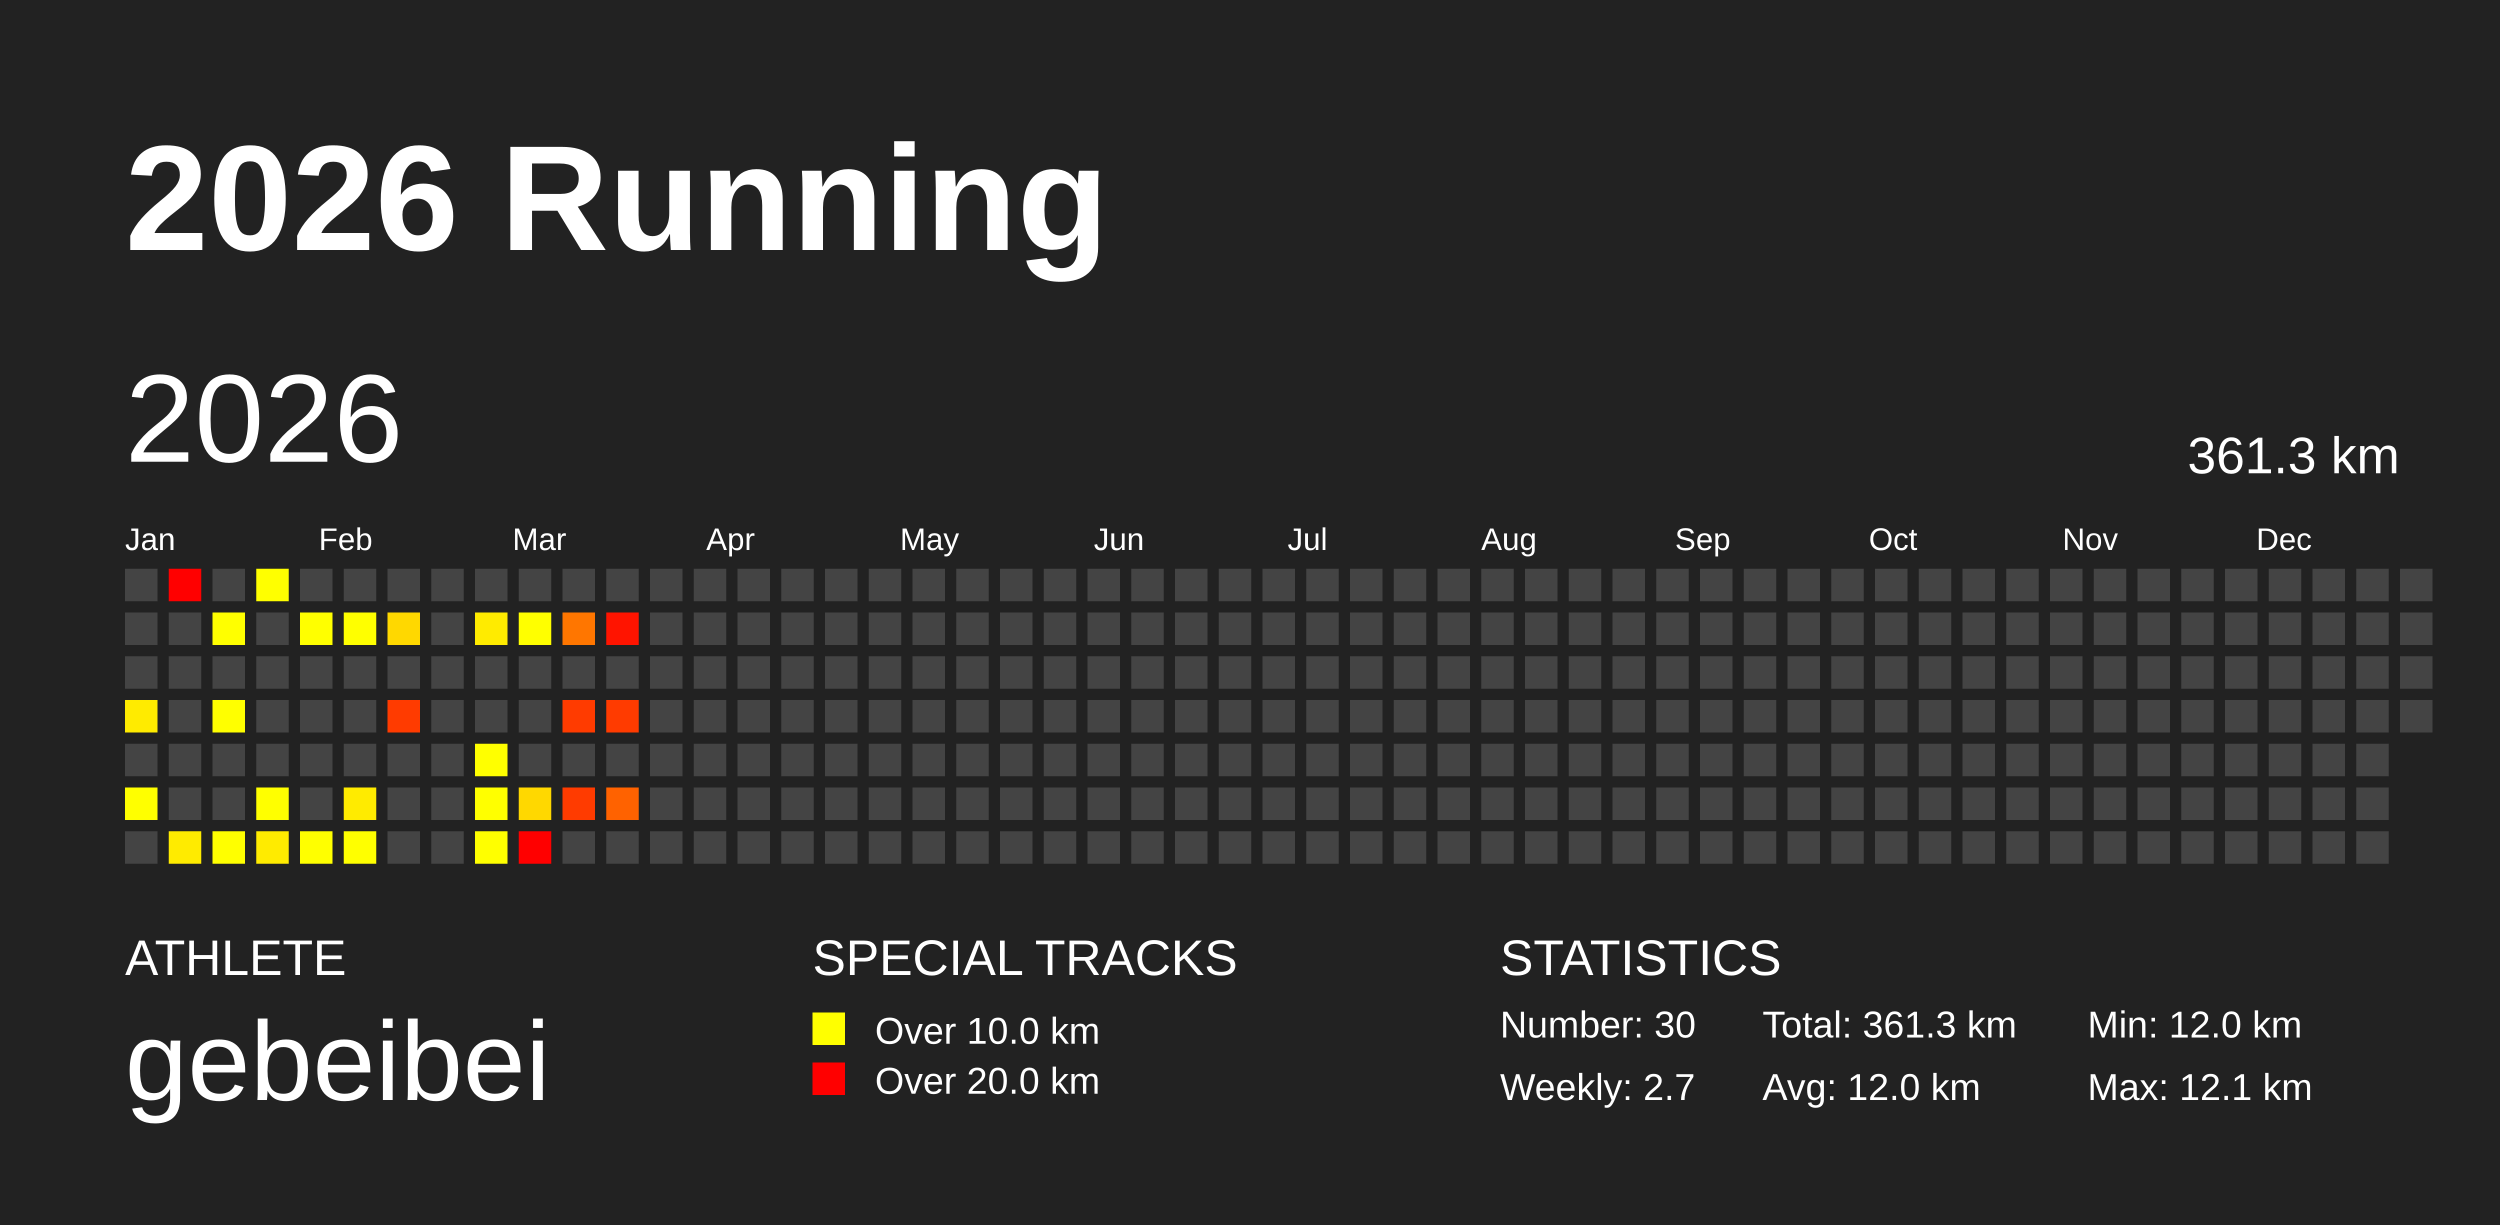
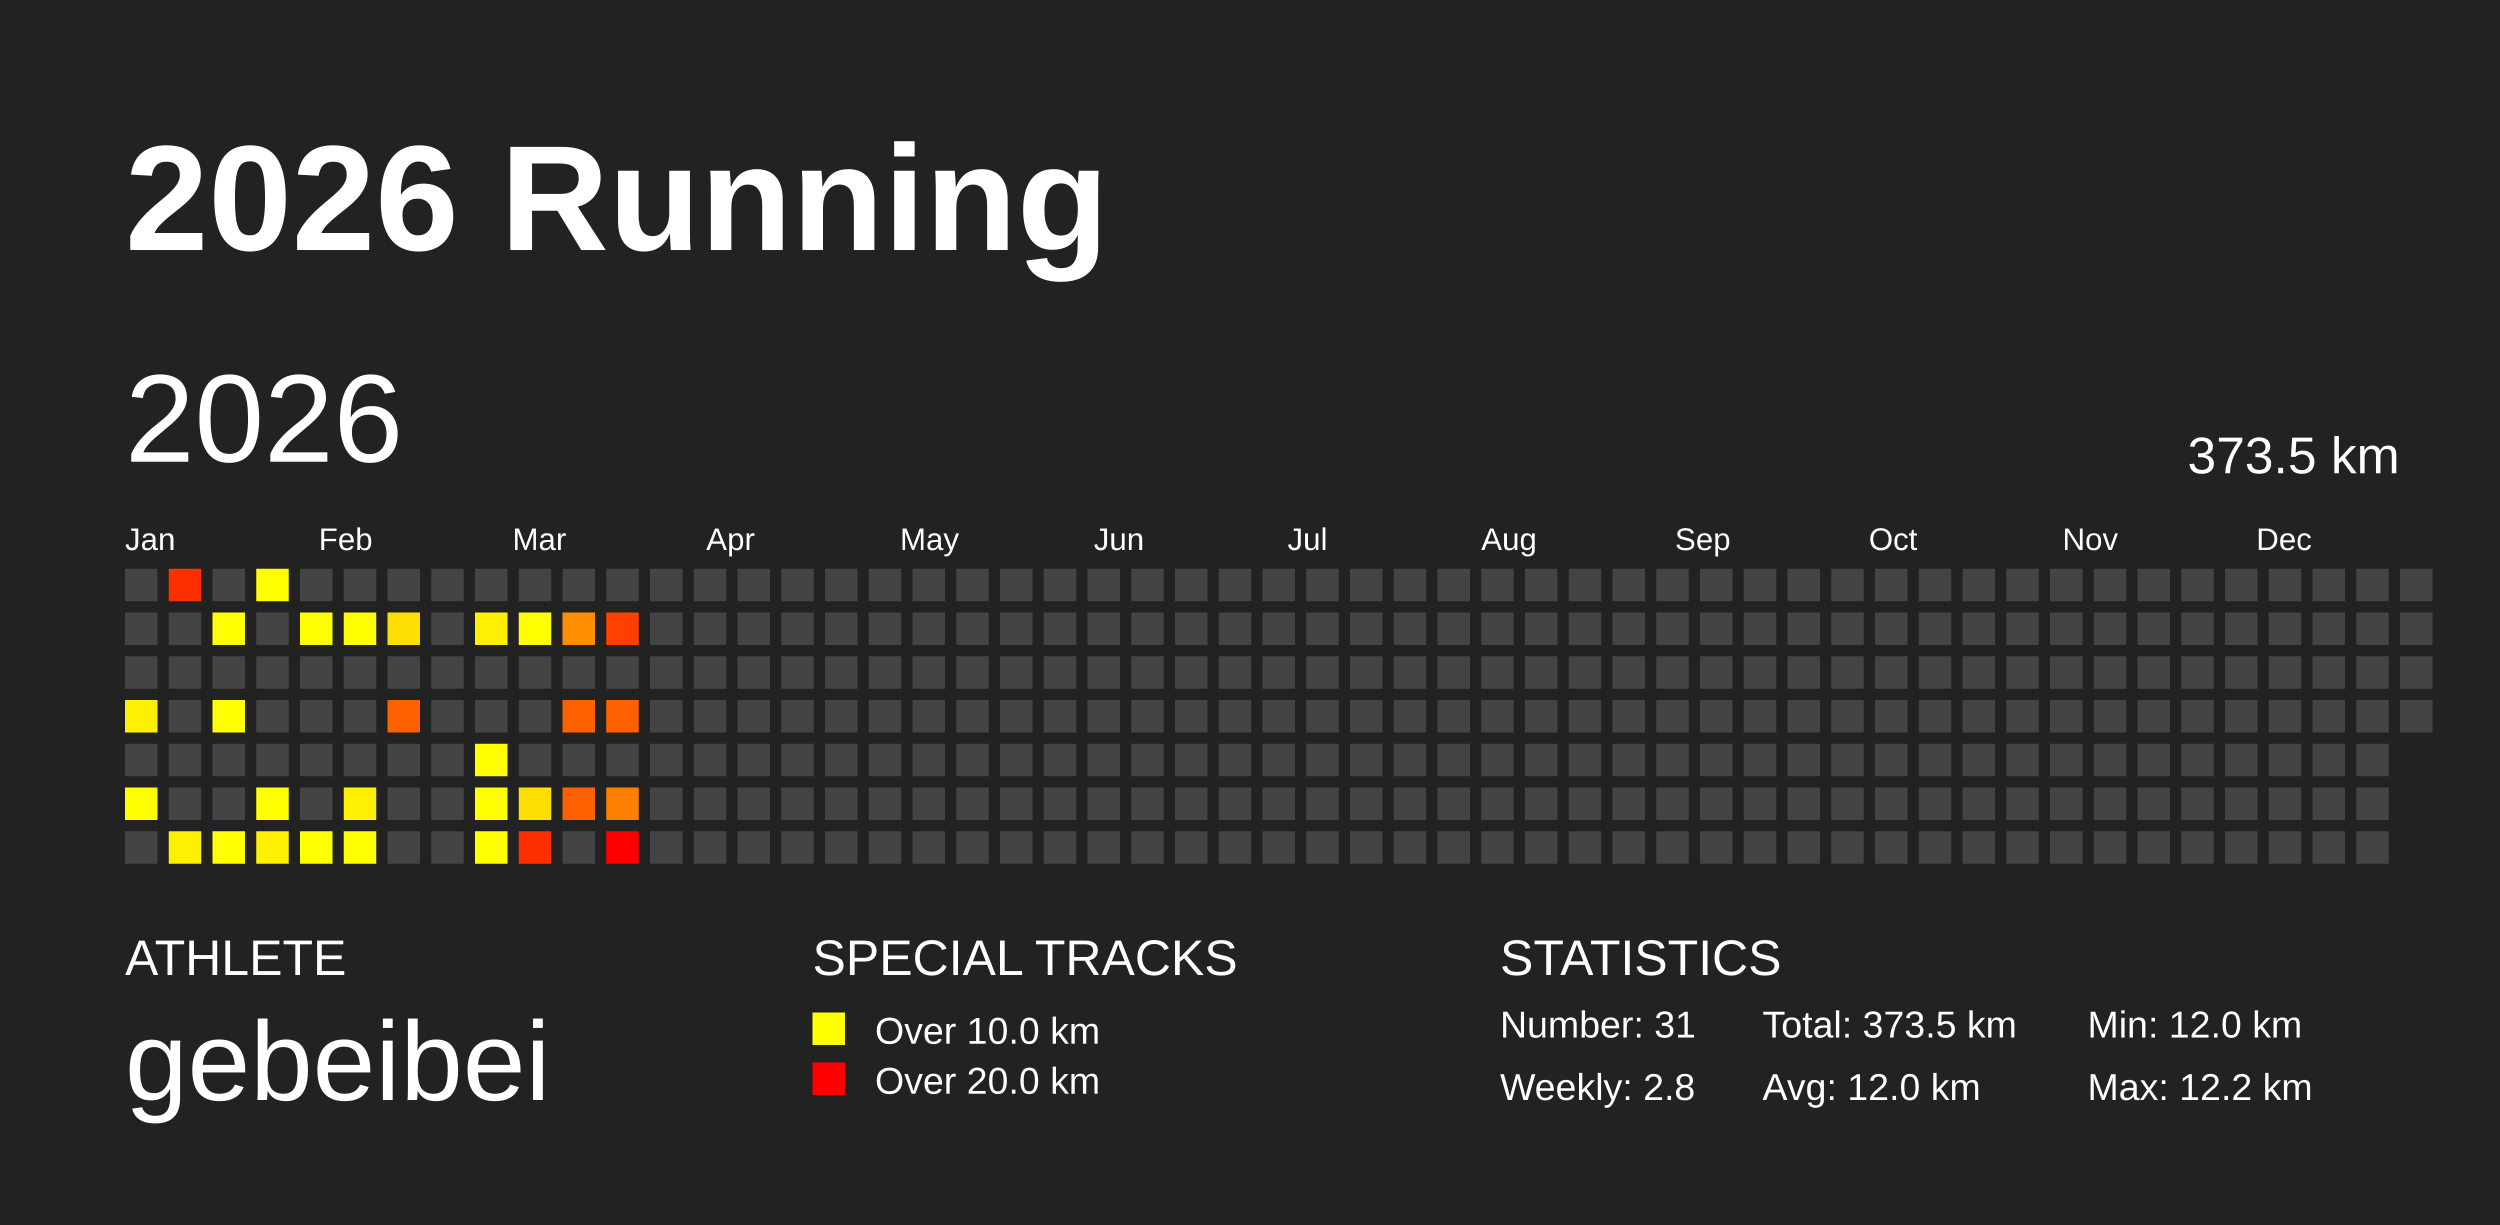
<svg xmlns="http://www.w3.org/2000/svg" baseProfile="full" height="98mm" version="1.1" viewBox="0,0,200,98" width="200mm">
  <defs />
  <rect fill="#222222" height="98" width="200" x="0" y="0" />
  <text fill="#FFFFFF" style="font-size:12px; font-family:Arial; font-weight:bold;" x="10" y="20">2026 Running</text>
  <text fill="#FFFFFF" style="font-size:4px; font-family:Arial" x="10" y="78">ATHLETE</text>
  <text fill="#FFFFFF" style="font-size:9px; font-family:Arial" x="10" y="88">gebeibei</text>
  <text fill="#FFFFFF" style="font-size:4px; font-family:Arial" x="65" y="78">SPECIAL TRACKS</text>
  <rect fill="yellow" height="2.6" width="2.6" x="65" y="81" />
  <text fill="#FFFFFF" style="font-size:3px; font-family:Arial" x="70" y="83.5">Over 10.0 km</text>
  <rect fill="red" height="2.6" width="2.6" x="65" y="85" />
  <text fill="#FFFFFF" style="font-size:3px; font-family:Arial" x="70" y="87.5">Over 20.0 km</text>
  <text fill="#FFFFFF" style="font-size:4px; font-family:Arial" x="120" y="78">STATISTICS</text>
-   <text fill="#FFFFFF" style="font-size:3px; font-family:Arial" x="120" y="83">Number: 30</text>
-   <text fill="#FFFFFF" style="font-size:3px; font-family:Arial" x="120" y="88">Weekly: 2.7</text>
-   <text fill="#FFFFFF" style="font-size:3px; font-family:Arial" x="141" y="83">Total: 361.3 km</text>
+   <text fill="#FFFFFF" style="font-size:3px; font-family:Arial" x="120" y="83">Number: 31</text>
+   <text fill="#FFFFFF" style="font-size:3px; font-family:Arial" x="120" y="88">Weekly: 2.8</text>
+   <text fill="#FFFFFF" style="font-size:3px; font-family:Arial" x="141" y="83">Total: 373.5 km</text>
  <text fill="#FFFFFF" style="font-size:3px; font-family:Arial" x="141" y="88">Avg: 12.0 km</text>
  <text fill="#FFFFFF" style="font-size:3px; font-family:Arial" x="167" y="83">Min: 12.0 km</text>
-   <text fill="#FFFFFF" style="font-size:3px; font-family:Arial" x="167" y="88">Max: 12.1 km</text>
+   <text fill="#FFFFFF" style="font-size:3px; font-family:Arial" x="167" y="88">Max: 12.2 km</text>
  <text dominant-baseline="hanging" fill="#FFFFFF" style="font-size:10.0px; font-family:Arial;" x="10" y="30">2026</text>
-   <text dominant-baseline="hanging" fill="#FFFFFF" style="font-size:4.125px; font-family:Arial;" x="175" y="35">361.3 km</text>
+   <text dominant-baseline="hanging" fill="#FFFFFF" style="font-size:4.125px; font-family:Arial;" x="175" y="35">373.5 km</text>
  <text fill="#FFFFFF" style="font-size:2.5px; font-family:Arial" x="10.0" y="44">Jan</text>
  <text fill="#FFFFFF" style="font-size:2.5px; font-family:Arial" x="25.5" y="44">Feb</text>
  <text fill="#FFFFFF" style="font-size:2.5px; font-family:Arial" x="41.0" y="44">Mar</text>
  <text fill="#FFFFFF" style="font-size:2.5px; font-family:Arial" x="56.5" y="44">Apr</text>
  <text fill="#FFFFFF" style="font-size:2.5px; font-family:Arial" x="72.0" y="44">May</text>
  <text fill="#FFFFFF" style="font-size:2.5px; font-family:Arial" x="87.5" y="44">Jun</text>
  <text fill="#FFFFFF" style="font-size:2.5px; font-family:Arial" x="103.0" y="44">Jul</text>
  <text fill="#FFFFFF" style="font-size:2.5px; font-family:Arial" x="118.5" y="44">Aug</text>
  <text fill="#FFFFFF" style="font-size:2.5px; font-family:Arial" x="134.0" y="44">Sep</text>
  <text fill="#FFFFFF" style="font-size:2.5px; font-family:Arial" x="149.5" y="44">Oct</text>
  <text fill="#FFFFFF" style="font-size:2.5px; font-family:Arial" x="165.0" y="44">Nov</text>
  <text fill="#FFFFFF" style="font-size:2.5px; font-family:Arial" x="180.5" y="44">Dec</text>
  <rect fill="#444444" height="2.6" width="2.6" x="10.0" y="45.5" />
  <rect fill="#444444" height="2.6" width="2.6" x="10.0" y="49.0" />
  <rect fill="#444444" height="2.6" width="2.6" x="10.0" y="52.5" />
-   <rect fill="#ffeb00" height="2.6" width="2.6" x="10.0" y="56.0" />
+   <rect fill="#ffef00" height="2.6" width="2.6" x="10.0" y="56.0" />
  <rect fill="#444444" height="2.6" width="2.6" x="10.0" y="59.5" />
  <rect fill="#ffff00" height="2.6" width="2.6" x="10.0" y="63.0" />
  <rect fill="#444444" height="2.6" width="2.6" x="10.0" y="66.5" />
-   <rect fill="#ff0000" height="2.6" width="2.6" x="13.5" y="45.5" />
+   <rect fill="#ff3000" height="2.6" width="2.6" x="13.5" y="45.5" />
  <rect fill="#444444" height="2.6" width="2.6" x="13.5" y="49.0" />
  <rect fill="#444444" height="2.6" width="2.6" x="13.5" y="52.5" />
  <rect fill="#444444" height="2.6" width="2.6" x="13.5" y="56.0" />
  <rect fill="#444444" height="2.6" width="2.6" x="13.5" y="59.5" />
  <rect fill="#444444" height="2.6" width="2.6" x="13.5" y="63.0" />
-   <rect fill="#ffeb00" height="2.6" width="2.6" x="13.5" y="66.5" />
+   <rect fill="#ffef00" height="2.6" width="2.6" x="13.5" y="66.5" />
  <rect fill="#444444" height="2.6" width="2.6" x="17.0" y="45.5" />
  <rect fill="#ffff00" height="2.6" width="2.6" x="17.0" y="49.0" />
  <rect fill="#444444" height="2.6" width="2.6" x="17.0" y="52.5" />
  <rect fill="#ffff00" height="2.6" width="2.6" x="17.0" y="56.0" />
  <rect fill="#444444" height="2.6" width="2.6" x="17.0" y="59.5" />
  <rect fill="#444444" height="2.6" width="2.6" x="17.0" y="63.0" />
  <rect fill="#ffff00" height="2.6" width="2.6" x="17.0" y="66.5" />
  <rect fill="#ffff00" height="2.6" width="2.6" x="20.5" y="45.5" />
  <rect fill="#444444" height="2.6" width="2.6" x="20.5" y="49.0" />
  <rect fill="#444444" height="2.6" width="2.6" x="20.5" y="52.5" />
  <rect fill="#444444" height="2.6" width="2.6" x="20.5" y="56.0" />
  <rect fill="#444444" height="2.6" width="2.6" x="20.5" y="59.5" />
  <rect fill="#ffff00" height="2.6" width="2.6" x="20.5" y="63.0" />
-   <rect fill="#ffeb00" height="2.6" width="2.6" x="20.5" y="66.5" />
+   <rect fill="#ffef00" height="2.6" width="2.6" x="20.5" y="66.5" />
  <rect fill="#444444" height="2.6" width="2.6" x="24.0" y="45.5" />
  <rect fill="#ffff00" height="2.6" width="2.6" x="24.0" y="49.0" />
  <rect fill="#444444" height="2.6" width="2.6" x="24.0" y="52.5" />
  <rect fill="#444444" height="2.6" width="2.6" x="24.0" y="56.0" />
  <rect fill="#444444" height="2.6" width="2.6" x="24.0" y="59.5" />
  <rect fill="#444444" height="2.6" width="2.6" x="24.0" y="63.0" />
  <rect fill="#ffff00" height="2.6" width="2.6" x="24.0" y="66.5" />
  <rect fill="#444444" height="2.6" width="2.6" x="27.5" y="45.5" />
  <rect fill="#ffff00" height="2.6" width="2.6" x="27.5" y="49.0" />
  <rect fill="#444444" height="2.6" width="2.6" x="27.5" y="52.5" />
  <rect fill="#444444" height="2.6" width="2.6" x="27.5" y="56.0" />
  <rect fill="#444444" height="2.6" width="2.6" x="27.5" y="59.5" />
-   <rect fill="#ffeb00" height="2.6" width="2.6" x="27.5" y="63.0" />
+   <rect fill="#ffef00" height="2.6" width="2.6" x="27.5" y="63.0" />
  <rect fill="#ffff00" height="2.6" width="2.6" x="27.5" y="66.5" />
  <rect fill="#444444" height="2.6" width="2.6" x="31.0" y="45.5" />
-   <rect fill="#ffd800" height="2.6" width="2.6" x="31.0" y="49.0" />
+   <rect fill="#ffdf00" height="2.6" width="2.6" x="31.0" y="49.0" />
  <rect fill="#444444" height="2.6" width="2.6" x="31.0" y="52.5" />
-   <rect fill="#ff3b00" height="2.6" width="2.6" x="31.0" y="56.0" />
+   <rect fill="#ff6000" height="2.6" width="2.6" x="31.0" y="56.0" />
  <rect fill="#444444" height="2.6" width="2.6" x="31.0" y="59.5" />
  <rect fill="#444444" height="2.6" width="2.6" x="31.0" y="63.0" />
  <rect fill="#444444" height="2.6" width="2.6" x="31.0" y="66.5" />
  <rect fill="#444444" height="2.6" width="2.6" x="34.5" y="45.5" />
  <rect fill="#444444" height="2.6" width="2.6" x="34.5" y="49.0" />
  <rect fill="#444444" height="2.6" width="2.6" x="34.5" y="52.5" />
  <rect fill="#444444" height="2.6" width="2.6" x="34.5" y="56.0" />
  <rect fill="#444444" height="2.6" width="2.6" x="34.5" y="59.5" />
  <rect fill="#444444" height="2.6" width="2.6" x="34.5" y="63.0" />
  <rect fill="#444444" height="2.6" width="2.6" x="34.5" y="66.5" />
  <rect fill="#444444" height="2.6" width="2.6" x="38.0" y="45.5" />
-   <rect fill="#ffeb00" height="2.6" width="2.6" x="38.0" y="49.0" />
+   <rect fill="#ffef00" height="2.6" width="2.6" x="38.0" y="49.0" />
  <rect fill="#444444" height="2.6" width="2.6" x="38.0" y="52.5" />
  <rect fill="#444444" height="2.6" width="2.6" x="38.0" y="56.0" />
  <rect fill="#ffff00" height="2.6" width="2.6" x="38.0" y="59.5" />
  <rect fill="#ffff00" height="2.6" width="2.6" x="38.0" y="63.0" />
  <rect fill="#ffff00" height="2.6" width="2.6" x="38.0" y="66.5" />
  <rect fill="#444444" height="2.6" width="2.6" x="41.5" y="45.5" />
  <rect fill="#ffff00" height="2.6" width="2.6" x="41.5" y="49.0" />
  <rect fill="#444444" height="2.6" width="2.6" x="41.5" y="52.5" />
  <rect fill="#444444" height="2.6" width="2.6" x="41.5" y="56.0" />
  <rect fill="#444444" height="2.6" width="2.6" x="41.5" y="59.5" />
-   <rect fill="#ffd800" height="2.6" width="2.6" x="41.5" y="63.0" />
-   <rect fill="#ff0000" height="2.6" width="2.6" x="41.5" y="66.5" />
+   <rect fill="#ffdf00" height="2.6" width="2.6" x="41.5" y="63.0" />
+   <rect fill="#ff3000" height="2.6" width="2.6" x="41.5" y="66.5" />
  <rect fill="#444444" height="2.6" width="2.6" x="45.0" y="45.5" />
-   <rect fill="#ff7600" height="2.6" width="2.6" x="45.0" y="49.0" />
+   <rect fill="#ff8f00" height="2.6" width="2.6" x="45.0" y="49.0" />
  <rect fill="#444444" height="2.6" width="2.6" x="45.0" y="52.5" />
-   <rect fill="#ff3b00" height="2.6" width="2.6" x="45.0" y="56.0" />
+   <rect fill="#ff6000" height="2.6" width="2.6" x="45.0" y="56.0" />
  <rect fill="#444444" height="2.6" width="2.6" x="45.0" y="59.5" />
-   <rect fill="#ff3b00" height="2.6" width="2.6" x="45.0" y="63.0" />
+   <rect fill="#ff6000" height="2.6" width="2.6" x="45.0" y="63.0" />
  <rect fill="#444444" height="2.6" width="2.6" x="45.0" y="66.5" />
  <rect fill="#444444" height="2.6" width="2.6" x="48.5" y="45.5" />
-   <rect fill="#ff1400" height="2.6" width="2.6" x="48.5" y="49.0" />
+   <rect fill="#ff4000" height="2.6" width="2.6" x="48.5" y="49.0" />
  <rect fill="#444444" height="2.6" width="2.6" x="48.5" y="52.5" />
-   <rect fill="#ff3b00" height="2.6" width="2.6" x="48.5" y="56.0" />
+   <rect fill="#ff6000" height="2.6" width="2.6" x="48.5" y="56.0" />
  <rect fill="#444444" height="2.6" width="2.6" x="48.5" y="59.5" />
-   <rect fill="#ff6200" height="2.6" width="2.6" x="48.5" y="63.0" />
-   <rect fill="#444444" height="2.6" width="2.6" x="48.5" y="66.5" />
+   <rect fill="#ff7f00" height="2.6" width="2.6" x="48.5" y="63.0" />
+   <rect fill="#ff0000" height="2.6" width="2.6" x="48.5" y="66.5" />
  <rect fill="#444444" height="2.6" width="2.6" x="52.0" y="45.5" />
  <rect fill="#444444" height="2.6" width="2.6" x="52.0" y="49.0" />
  <rect fill="#444444" height="2.6" width="2.6" x="52.0" y="52.5" />
  <rect fill="#444444" height="2.6" width="2.6" x="52.0" y="56.0" />
  <rect fill="#444444" height="2.6" width="2.6" x="52.0" y="59.5" />
  <rect fill="#444444" height="2.6" width="2.6" x="52.0" y="63.0" />
  <rect fill="#444444" height="2.6" width="2.6" x="52.0" y="66.5" />
  <rect fill="#444444" height="2.6" width="2.6" x="55.5" y="45.5" />
  <rect fill="#444444" height="2.6" width="2.6" x="55.5" y="49.0" />
  <rect fill="#444444" height="2.6" width="2.6" x="55.5" y="52.5" />
  <rect fill="#444444" height="2.6" width="2.6" x="55.5" y="56.0" />
  <rect fill="#444444" height="2.6" width="2.6" x="55.5" y="59.5" />
  <rect fill="#444444" height="2.6" width="2.6" x="55.5" y="63.0" />
  <rect fill="#444444" height="2.6" width="2.6" x="55.5" y="66.5" />
  <rect fill="#444444" height="2.6" width="2.6" x="59.0" y="45.5" />
  <rect fill="#444444" height="2.6" width="2.6" x="59.0" y="49.0" />
  <rect fill="#444444" height="2.6" width="2.6" x="59.0" y="52.5" />
  <rect fill="#444444" height="2.6" width="2.6" x="59.0" y="56.0" />
  <rect fill="#444444" height="2.6" width="2.6" x="59.0" y="59.5" />
  <rect fill="#444444" height="2.6" width="2.6" x="59.0" y="63.0" />
  <rect fill="#444444" height="2.6" width="2.6" x="59.0" y="66.5" />
  <rect fill="#444444" height="2.6" width="2.6" x="62.5" y="45.5" />
  <rect fill="#444444" height="2.6" width="2.6" x="62.5" y="49.0" />
  <rect fill="#444444" height="2.6" width="2.6" x="62.5" y="52.5" />
  <rect fill="#444444" height="2.6" width="2.6" x="62.5" y="56.0" />
  <rect fill="#444444" height="2.6" width="2.6" x="62.5" y="59.5" />
  <rect fill="#444444" height="2.6" width="2.6" x="62.5" y="63.0" />
  <rect fill="#444444" height="2.6" width="2.6" x="62.5" y="66.5" />
  <rect fill="#444444" height="2.6" width="2.6" x="66.0" y="45.5" />
  <rect fill="#444444" height="2.6" width="2.6" x="66.0" y="49.0" />
  <rect fill="#444444" height="2.6" width="2.6" x="66.0" y="52.5" />
  <rect fill="#444444" height="2.6" width="2.6" x="66.0" y="56.0" />
  <rect fill="#444444" height="2.6" width="2.6" x="66.0" y="59.5" />
  <rect fill="#444444" height="2.6" width="2.6" x="66.0" y="63.0" />
  <rect fill="#444444" height="2.6" width="2.6" x="66.0" y="66.5" />
  <rect fill="#444444" height="2.6" width="2.6" x="69.5" y="45.5" />
  <rect fill="#444444" height="2.6" width="2.6" x="69.5" y="49.0" />
  <rect fill="#444444" height="2.6" width="2.6" x="69.5" y="52.5" />
  <rect fill="#444444" height="2.6" width="2.6" x="69.5" y="56.0" />
  <rect fill="#444444" height="2.6" width="2.6" x="69.5" y="59.5" />
  <rect fill="#444444" height="2.6" width="2.6" x="69.5" y="63.0" />
  <rect fill="#444444" height="2.6" width="2.6" x="69.5" y="66.5" />
  <rect fill="#444444" height="2.6" width="2.6" x="73.0" y="45.5" />
  <rect fill="#444444" height="2.6" width="2.6" x="73.0" y="49.0" />
  <rect fill="#444444" height="2.6" width="2.6" x="73.0" y="52.5" />
  <rect fill="#444444" height="2.6" width="2.6" x="73.0" y="56.0" />
  <rect fill="#444444" height="2.6" width="2.6" x="73.0" y="59.5" />
  <rect fill="#444444" height="2.6" width="2.6" x="73.0" y="63.0" />
  <rect fill="#444444" height="2.6" width="2.6" x="73.0" y="66.5" />
  <rect fill="#444444" height="2.6" width="2.6" x="76.5" y="45.5" />
  <rect fill="#444444" height="2.6" width="2.6" x="76.5" y="49.0" />
  <rect fill="#444444" height="2.6" width="2.6" x="76.5" y="52.5" />
  <rect fill="#444444" height="2.6" width="2.6" x="76.5" y="56.0" />
  <rect fill="#444444" height="2.6" width="2.6" x="76.5" y="59.5" />
  <rect fill="#444444" height="2.6" width="2.6" x="76.5" y="63.0" />
  <rect fill="#444444" height="2.6" width="2.6" x="76.5" y="66.5" />
  <rect fill="#444444" height="2.6" width="2.6" x="80.0" y="45.5" />
  <rect fill="#444444" height="2.6" width="2.6" x="80.0" y="49.0" />
  <rect fill="#444444" height="2.6" width="2.6" x="80.0" y="52.5" />
  <rect fill="#444444" height="2.6" width="2.6" x="80.0" y="56.0" />
  <rect fill="#444444" height="2.6" width="2.6" x="80.0" y="59.5" />
  <rect fill="#444444" height="2.6" width="2.6" x="80.0" y="63.0" />
  <rect fill="#444444" height="2.6" width="2.6" x="80.0" y="66.5" />
  <rect fill="#444444" height="2.6" width="2.6" x="83.5" y="45.5" />
  <rect fill="#444444" height="2.6" width="2.6" x="83.5" y="49.0" />
  <rect fill="#444444" height="2.6" width="2.6" x="83.5" y="52.5" />
  <rect fill="#444444" height="2.6" width="2.6" x="83.5" y="56.0" />
  <rect fill="#444444" height="2.6" width="2.6" x="83.5" y="59.5" />
  <rect fill="#444444" height="2.6" width="2.6" x="83.5" y="63.0" />
  <rect fill="#444444" height="2.6" width="2.6" x="83.5" y="66.5" />
  <rect fill="#444444" height="2.6" width="2.6" x="87.0" y="45.5" />
  <rect fill="#444444" height="2.6" width="2.6" x="87.0" y="49.0" />
  <rect fill="#444444" height="2.6" width="2.6" x="87.0" y="52.5" />
  <rect fill="#444444" height="2.6" width="2.6" x="87.0" y="56.0" />
  <rect fill="#444444" height="2.6" width="2.6" x="87.0" y="59.5" />
  <rect fill="#444444" height="2.6" width="2.6" x="87.0" y="63.0" />
  <rect fill="#444444" height="2.6" width="2.6" x="87.0" y="66.5" />
  <rect fill="#444444" height="2.6" width="2.6" x="90.5" y="45.5" />
  <rect fill="#444444" height="2.6" width="2.6" x="90.5" y="49.0" />
  <rect fill="#444444" height="2.6" width="2.6" x="90.5" y="52.5" />
  <rect fill="#444444" height="2.6" width="2.6" x="90.5" y="56.0" />
  <rect fill="#444444" height="2.6" width="2.6" x="90.5" y="59.5" />
  <rect fill="#444444" height="2.6" width="2.6" x="90.5" y="63.0" />
  <rect fill="#444444" height="2.6" width="2.6" x="90.5" y="66.5" />
  <rect fill="#444444" height="2.6" width="2.6" x="94.0" y="45.5" />
  <rect fill="#444444" height="2.6" width="2.6" x="94.0" y="49.0" />
  <rect fill="#444444" height="2.6" width="2.6" x="94.0" y="52.5" />
  <rect fill="#444444" height="2.6" width="2.6" x="94.0" y="56.0" />
  <rect fill="#444444" height="2.6" width="2.6" x="94.0" y="59.5" />
  <rect fill="#444444" height="2.6" width="2.6" x="94.0" y="63.0" />
  <rect fill="#444444" height="2.6" width="2.6" x="94.0" y="66.5" />
  <rect fill="#444444" height="2.6" width="2.6" x="97.5" y="45.5" />
  <rect fill="#444444" height="2.6" width="2.6" x="97.5" y="49.0" />
  <rect fill="#444444" height="2.6" width="2.6" x="97.5" y="52.5" />
  <rect fill="#444444" height="2.6" width="2.6" x="97.5" y="56.0" />
  <rect fill="#444444" height="2.6" width="2.6" x="97.5" y="59.5" />
  <rect fill="#444444" height="2.6" width="2.6" x="97.5" y="63.0" />
  <rect fill="#444444" height="2.6" width="2.6" x="97.5" y="66.5" />
  <rect fill="#444444" height="2.6" width="2.6" x="101.0" y="45.5" />
  <rect fill="#444444" height="2.6" width="2.6" x="101.0" y="49.0" />
  <rect fill="#444444" height="2.6" width="2.6" x="101.0" y="52.5" />
  <rect fill="#444444" height="2.6" width="2.6" x="101.0" y="56.0" />
  <rect fill="#444444" height="2.6" width="2.6" x="101.0" y="59.5" />
  <rect fill="#444444" height="2.6" width="2.6" x="101.0" y="63.0" />
  <rect fill="#444444" height="2.6" width="2.6" x="101.0" y="66.5" />
  <rect fill="#444444" height="2.6" width="2.6" x="104.5" y="45.5" />
  <rect fill="#444444" height="2.6" width="2.6" x="104.5" y="49.0" />
  <rect fill="#444444" height="2.6" width="2.6" x="104.5" y="52.5" />
  <rect fill="#444444" height="2.6" width="2.6" x="104.5" y="56.0" />
  <rect fill="#444444" height="2.6" width="2.6" x="104.5" y="59.5" />
  <rect fill="#444444" height="2.6" width="2.6" x="104.5" y="63.0" />
  <rect fill="#444444" height="2.6" width="2.6" x="104.5" y="66.5" />
  <rect fill="#444444" height="2.6" width="2.6" x="108.0" y="45.5" />
  <rect fill="#444444" height="2.6" width="2.6" x="108.0" y="49.0" />
  <rect fill="#444444" height="2.6" width="2.6" x="108.0" y="52.5" />
  <rect fill="#444444" height="2.6" width="2.6" x="108.0" y="56.0" />
  <rect fill="#444444" height="2.6" width="2.6" x="108.0" y="59.5" />
  <rect fill="#444444" height="2.6" width="2.6" x="108.0" y="63.0" />
  <rect fill="#444444" height="2.6" width="2.6" x="108.0" y="66.5" />
  <rect fill="#444444" height="2.6" width="2.6" x="111.5" y="45.5" />
  <rect fill="#444444" height="2.6" width="2.6" x="111.5" y="49.0" />
  <rect fill="#444444" height="2.6" width="2.6" x="111.5" y="52.5" />
  <rect fill="#444444" height="2.6" width="2.6" x="111.5" y="56.0" />
  <rect fill="#444444" height="2.6" width="2.6" x="111.5" y="59.5" />
  <rect fill="#444444" height="2.6" width="2.6" x="111.5" y="63.0" />
  <rect fill="#444444" height="2.6" width="2.6" x="111.5" y="66.5" />
  <rect fill="#444444" height="2.6" width="2.6" x="115.0" y="45.5" />
  <rect fill="#444444" height="2.6" width="2.6" x="115.0" y="49.0" />
  <rect fill="#444444" height="2.6" width="2.6" x="115.0" y="52.5" />
  <rect fill="#444444" height="2.6" width="2.6" x="115.0" y="56.0" />
  <rect fill="#444444" height="2.6" width="2.6" x="115.0" y="59.5" />
  <rect fill="#444444" height="2.6" width="2.6" x="115.0" y="63.0" />
  <rect fill="#444444" height="2.6" width="2.6" x="115.0" y="66.5" />
  <rect fill="#444444" height="2.6" width="2.6" x="118.5" y="45.5" />
  <rect fill="#444444" height="2.6" width="2.6" x="118.5" y="49.0" />
  <rect fill="#444444" height="2.6" width="2.6" x="118.5" y="52.5" />
  <rect fill="#444444" height="2.6" width="2.6" x="118.5" y="56.0" />
  <rect fill="#444444" height="2.6" width="2.6" x="118.5" y="59.5" />
  <rect fill="#444444" height="2.6" width="2.6" x="118.5" y="63.0" />
  <rect fill="#444444" height="2.6" width="2.6" x="118.5" y="66.5" />
  <rect fill="#444444" height="2.6" width="2.6" x="122.0" y="45.5" />
  <rect fill="#444444" height="2.6" width="2.6" x="122.0" y="49.0" />
  <rect fill="#444444" height="2.6" width="2.6" x="122.0" y="52.5" />
  <rect fill="#444444" height="2.6" width="2.6" x="122.0" y="56.0" />
  <rect fill="#444444" height="2.6" width="2.6" x="122.0" y="59.5" />
  <rect fill="#444444" height="2.6" width="2.6" x="122.0" y="63.0" />
  <rect fill="#444444" height="2.6" width="2.6" x="122.0" y="66.5" />
  <rect fill="#444444" height="2.6" width="2.6" x="125.5" y="45.5" />
  <rect fill="#444444" height="2.6" width="2.6" x="125.5" y="49.0" />
  <rect fill="#444444" height="2.6" width="2.6" x="125.5" y="52.5" />
  <rect fill="#444444" height="2.6" width="2.6" x="125.5" y="56.0" />
  <rect fill="#444444" height="2.6" width="2.6" x="125.5" y="59.5" />
  <rect fill="#444444" height="2.6" width="2.6" x="125.5" y="63.0" />
  <rect fill="#444444" height="2.6" width="2.6" x="125.5" y="66.5" />
  <rect fill="#444444" height="2.6" width="2.6" x="129.0" y="45.5" />
  <rect fill="#444444" height="2.6" width="2.6" x="129.0" y="49.0" />
  <rect fill="#444444" height="2.6" width="2.6" x="129.0" y="52.5" />
  <rect fill="#444444" height="2.6" width="2.6" x="129.0" y="56.0" />
  <rect fill="#444444" height="2.6" width="2.6" x="129.0" y="59.5" />
  <rect fill="#444444" height="2.6" width="2.6" x="129.0" y="63.0" />
  <rect fill="#444444" height="2.6" width="2.6" x="129.0" y="66.5" />
  <rect fill="#444444" height="2.6" width="2.6" x="132.5" y="45.5" />
  <rect fill="#444444" height="2.6" width="2.6" x="132.5" y="49.0" />
  <rect fill="#444444" height="2.6" width="2.6" x="132.5" y="52.5" />
  <rect fill="#444444" height="2.6" width="2.6" x="132.5" y="56.0" />
  <rect fill="#444444" height="2.6" width="2.6" x="132.5" y="59.5" />
  <rect fill="#444444" height="2.6" width="2.6" x="132.5" y="63.0" />
  <rect fill="#444444" height="2.6" width="2.6" x="132.5" y="66.5" />
  <rect fill="#444444" height="2.6" width="2.6" x="136.0" y="45.5" />
  <rect fill="#444444" height="2.6" width="2.6" x="136.0" y="49.0" />
  <rect fill="#444444" height="2.6" width="2.6" x="136.0" y="52.5" />
  <rect fill="#444444" height="2.6" width="2.6" x="136.0" y="56.0" />
  <rect fill="#444444" height="2.6" width="2.6" x="136.0" y="59.5" />
  <rect fill="#444444" height="2.6" width="2.6" x="136.0" y="63.0" />
  <rect fill="#444444" height="2.6" width="2.6" x="136.0" y="66.5" />
  <rect fill="#444444" height="2.6" width="2.6" x="139.5" y="45.5" />
  <rect fill="#444444" height="2.6" width="2.6" x="139.5" y="49.0" />
  <rect fill="#444444" height="2.6" width="2.6" x="139.5" y="52.5" />
  <rect fill="#444444" height="2.6" width="2.6" x="139.5" y="56.0" />
  <rect fill="#444444" height="2.6" width="2.6" x="139.5" y="59.5" />
  <rect fill="#444444" height="2.6" width="2.6" x="139.5" y="63.0" />
  <rect fill="#444444" height="2.6" width="2.6" x="139.5" y="66.5" />
  <rect fill="#444444" height="2.6" width="2.6" x="143.0" y="45.5" />
  <rect fill="#444444" height="2.6" width="2.6" x="143.0" y="49.0" />
  <rect fill="#444444" height="2.6" width="2.6" x="143.0" y="52.5" />
  <rect fill="#444444" height="2.6" width="2.6" x="143.0" y="56.0" />
  <rect fill="#444444" height="2.6" width="2.6" x="143.0" y="59.5" />
  <rect fill="#444444" height="2.6" width="2.6" x="143.0" y="63.0" />
  <rect fill="#444444" height="2.6" width="2.6" x="143.0" y="66.5" />
  <rect fill="#444444" height="2.6" width="2.6" x="146.5" y="45.5" />
  <rect fill="#444444" height="2.6" width="2.6" x="146.5" y="49.0" />
  <rect fill="#444444" height="2.6" width="2.6" x="146.5" y="52.5" />
  <rect fill="#444444" height="2.6" width="2.6" x="146.5" y="56.0" />
  <rect fill="#444444" height="2.6" width="2.6" x="146.5" y="59.5" />
  <rect fill="#444444" height="2.6" width="2.6" x="146.5" y="63.0" />
  <rect fill="#444444" height="2.6" width="2.6" x="146.5" y="66.5" />
  <rect fill="#444444" height="2.6" width="2.6" x="150.0" y="45.5" />
  <rect fill="#444444" height="2.6" width="2.6" x="150.0" y="49.0" />
  <rect fill="#444444" height="2.6" width="2.6" x="150.0" y="52.5" />
  <rect fill="#444444" height="2.6" width="2.6" x="150.0" y="56.0" />
  <rect fill="#444444" height="2.6" width="2.6" x="150.0" y="59.5" />
  <rect fill="#444444" height="2.6" width="2.6" x="150.0" y="63.0" />
  <rect fill="#444444" height="2.6" width="2.6" x="150.0" y="66.5" />
  <rect fill="#444444" height="2.6" width="2.6" x="153.5" y="45.5" />
  <rect fill="#444444" height="2.6" width="2.6" x="153.5" y="49.0" />
  <rect fill="#444444" height="2.6" width="2.6" x="153.5" y="52.5" />
  <rect fill="#444444" height="2.6" width="2.6" x="153.5" y="56.0" />
  <rect fill="#444444" height="2.6" width="2.6" x="153.5" y="59.5" />
  <rect fill="#444444" height="2.6" width="2.6" x="153.5" y="63.0" />
  <rect fill="#444444" height="2.6" width="2.6" x="153.5" y="66.5" />
  <rect fill="#444444" height="2.6" width="2.6" x="157.0" y="45.5" />
  <rect fill="#444444" height="2.6" width="2.6" x="157.0" y="49.0" />
  <rect fill="#444444" height="2.6" width="2.6" x="157.0" y="52.5" />
  <rect fill="#444444" height="2.6" width="2.6" x="157.0" y="56.0" />
  <rect fill="#444444" height="2.6" width="2.6" x="157.0" y="59.5" />
  <rect fill="#444444" height="2.6" width="2.6" x="157.0" y="63.0" />
  <rect fill="#444444" height="2.6" width="2.6" x="157.0" y="66.5" />
  <rect fill="#444444" height="2.6" width="2.6" x="160.5" y="45.5" />
  <rect fill="#444444" height="2.6" width="2.6" x="160.5" y="49.0" />
  <rect fill="#444444" height="2.6" width="2.6" x="160.5" y="52.5" />
  <rect fill="#444444" height="2.6" width="2.6" x="160.5" y="56.0" />
  <rect fill="#444444" height="2.6" width="2.6" x="160.5" y="59.5" />
  <rect fill="#444444" height="2.6" width="2.6" x="160.5" y="63.0" />
  <rect fill="#444444" height="2.6" width="2.6" x="160.5" y="66.5" />
  <rect fill="#444444" height="2.6" width="2.6" x="164.0" y="45.5" />
  <rect fill="#444444" height="2.6" width="2.6" x="164.0" y="49.0" />
  <rect fill="#444444" height="2.6" width="2.6" x="164.0" y="52.5" />
  <rect fill="#444444" height="2.6" width="2.6" x="164.0" y="56.0" />
  <rect fill="#444444" height="2.6" width="2.6" x="164.0" y="59.5" />
  <rect fill="#444444" height="2.6" width="2.6" x="164.0" y="63.0" />
  <rect fill="#444444" height="2.6" width="2.6" x="164.0" y="66.5" />
  <rect fill="#444444" height="2.6" width="2.6" x="167.5" y="45.5" />
  <rect fill="#444444" height="2.6" width="2.6" x="167.5" y="49.0" />
  <rect fill="#444444" height="2.6" width="2.6" x="167.5" y="52.5" />
  <rect fill="#444444" height="2.6" width="2.6" x="167.5" y="56.0" />
  <rect fill="#444444" height="2.6" width="2.6" x="167.5" y="59.5" />
  <rect fill="#444444" height="2.6" width="2.6" x="167.5" y="63.0" />
  <rect fill="#444444" height="2.6" width="2.6" x="167.5" y="66.5" />
  <rect fill="#444444" height="2.6" width="2.6" x="171.0" y="45.5" />
  <rect fill="#444444" height="2.6" width="2.6" x="171.0" y="49.0" />
  <rect fill="#444444" height="2.6" width="2.6" x="171.0" y="52.5" />
  <rect fill="#444444" height="2.6" width="2.6" x="171.0" y="56.0" />
  <rect fill="#444444" height="2.6" width="2.6" x="171.0" y="59.5" />
  <rect fill="#444444" height="2.6" width="2.6" x="171.0" y="63.0" />
  <rect fill="#444444" height="2.6" width="2.6" x="171.0" y="66.5" />
  <rect fill="#444444" height="2.6" width="2.6" x="174.5" y="45.5" />
  <rect fill="#444444" height="2.6" width="2.6" x="174.5" y="49.0" />
  <rect fill="#444444" height="2.6" width="2.6" x="174.5" y="52.5" />
  <rect fill="#444444" height="2.6" width="2.6" x="174.5" y="56.0" />
  <rect fill="#444444" height="2.6" width="2.6" x="174.5" y="59.5" />
  <rect fill="#444444" height="2.6" width="2.6" x="174.5" y="63.0" />
  <rect fill="#444444" height="2.6" width="2.6" x="174.5" y="66.5" />
  <rect fill="#444444" height="2.6" width="2.6" x="178.0" y="45.5" />
  <rect fill="#444444" height="2.6" width="2.6" x="178.0" y="49.0" />
  <rect fill="#444444" height="2.6" width="2.6" x="178.0" y="52.5" />
  <rect fill="#444444" height="2.6" width="2.6" x="178.0" y="56.0" />
  <rect fill="#444444" height="2.6" width="2.6" x="178.0" y="59.5" />
  <rect fill="#444444" height="2.6" width="2.6" x="178.0" y="63.0" />
  <rect fill="#444444" height="2.6" width="2.6" x="178.0" y="66.5" />
  <rect fill="#444444" height="2.6" width="2.6" x="181.5" y="45.5" />
  <rect fill="#444444" height="2.6" width="2.6" x="181.5" y="49.0" />
  <rect fill="#444444" height="2.6" width="2.6" x="181.5" y="52.5" />
  <rect fill="#444444" height="2.6" width="2.6" x="181.5" y="56.0" />
  <rect fill="#444444" height="2.6" width="2.6" x="181.5" y="59.5" />
  <rect fill="#444444" height="2.6" width="2.6" x="181.5" y="63.0" />
  <rect fill="#444444" height="2.6" width="2.6" x="181.5" y="66.5" />
  <rect fill="#444444" height="2.6" width="2.6" x="185.0" y="45.5" />
  <rect fill="#444444" height="2.6" width="2.6" x="185.0" y="49.0" />
  <rect fill="#444444" height="2.6" width="2.6" x="185.0" y="52.5" />
  <rect fill="#444444" height="2.6" width="2.6" x="185.0" y="56.0" />
  <rect fill="#444444" height="2.6" width="2.6" x="185.0" y="59.5" />
  <rect fill="#444444" height="2.6" width="2.6" x="185.0" y="63.0" />
  <rect fill="#444444" height="2.6" width="2.6" x="185.0" y="66.5" />
  <rect fill="#444444" height="2.6" width="2.6" x="188.5" y="45.5" />
  <rect fill="#444444" height="2.6" width="2.6" x="188.5" y="49.0" />
  <rect fill="#444444" height="2.6" width="2.6" x="188.5" y="52.5" />
  <rect fill="#444444" height="2.6" width="2.6" x="188.5" y="56.0" />
  <rect fill="#444444" height="2.6" width="2.6" x="188.5" y="59.5" />
  <rect fill="#444444" height="2.6" width="2.6" x="188.5" y="63.0" />
  <rect fill="#444444" height="2.6" width="2.6" x="188.5" y="66.5" />
  <rect fill="#444444" height="2.6" width="2.6" x="192.0" y="45.5" />
  <rect fill="#444444" height="2.6" width="2.6" x="192.0" y="49.0" />
  <rect fill="#444444" height="2.6" width="2.6" x="192.0" y="52.5" />
  <rect fill="#444444" height="2.6" width="2.6" x="192.0" y="56.0" />
</svg>
